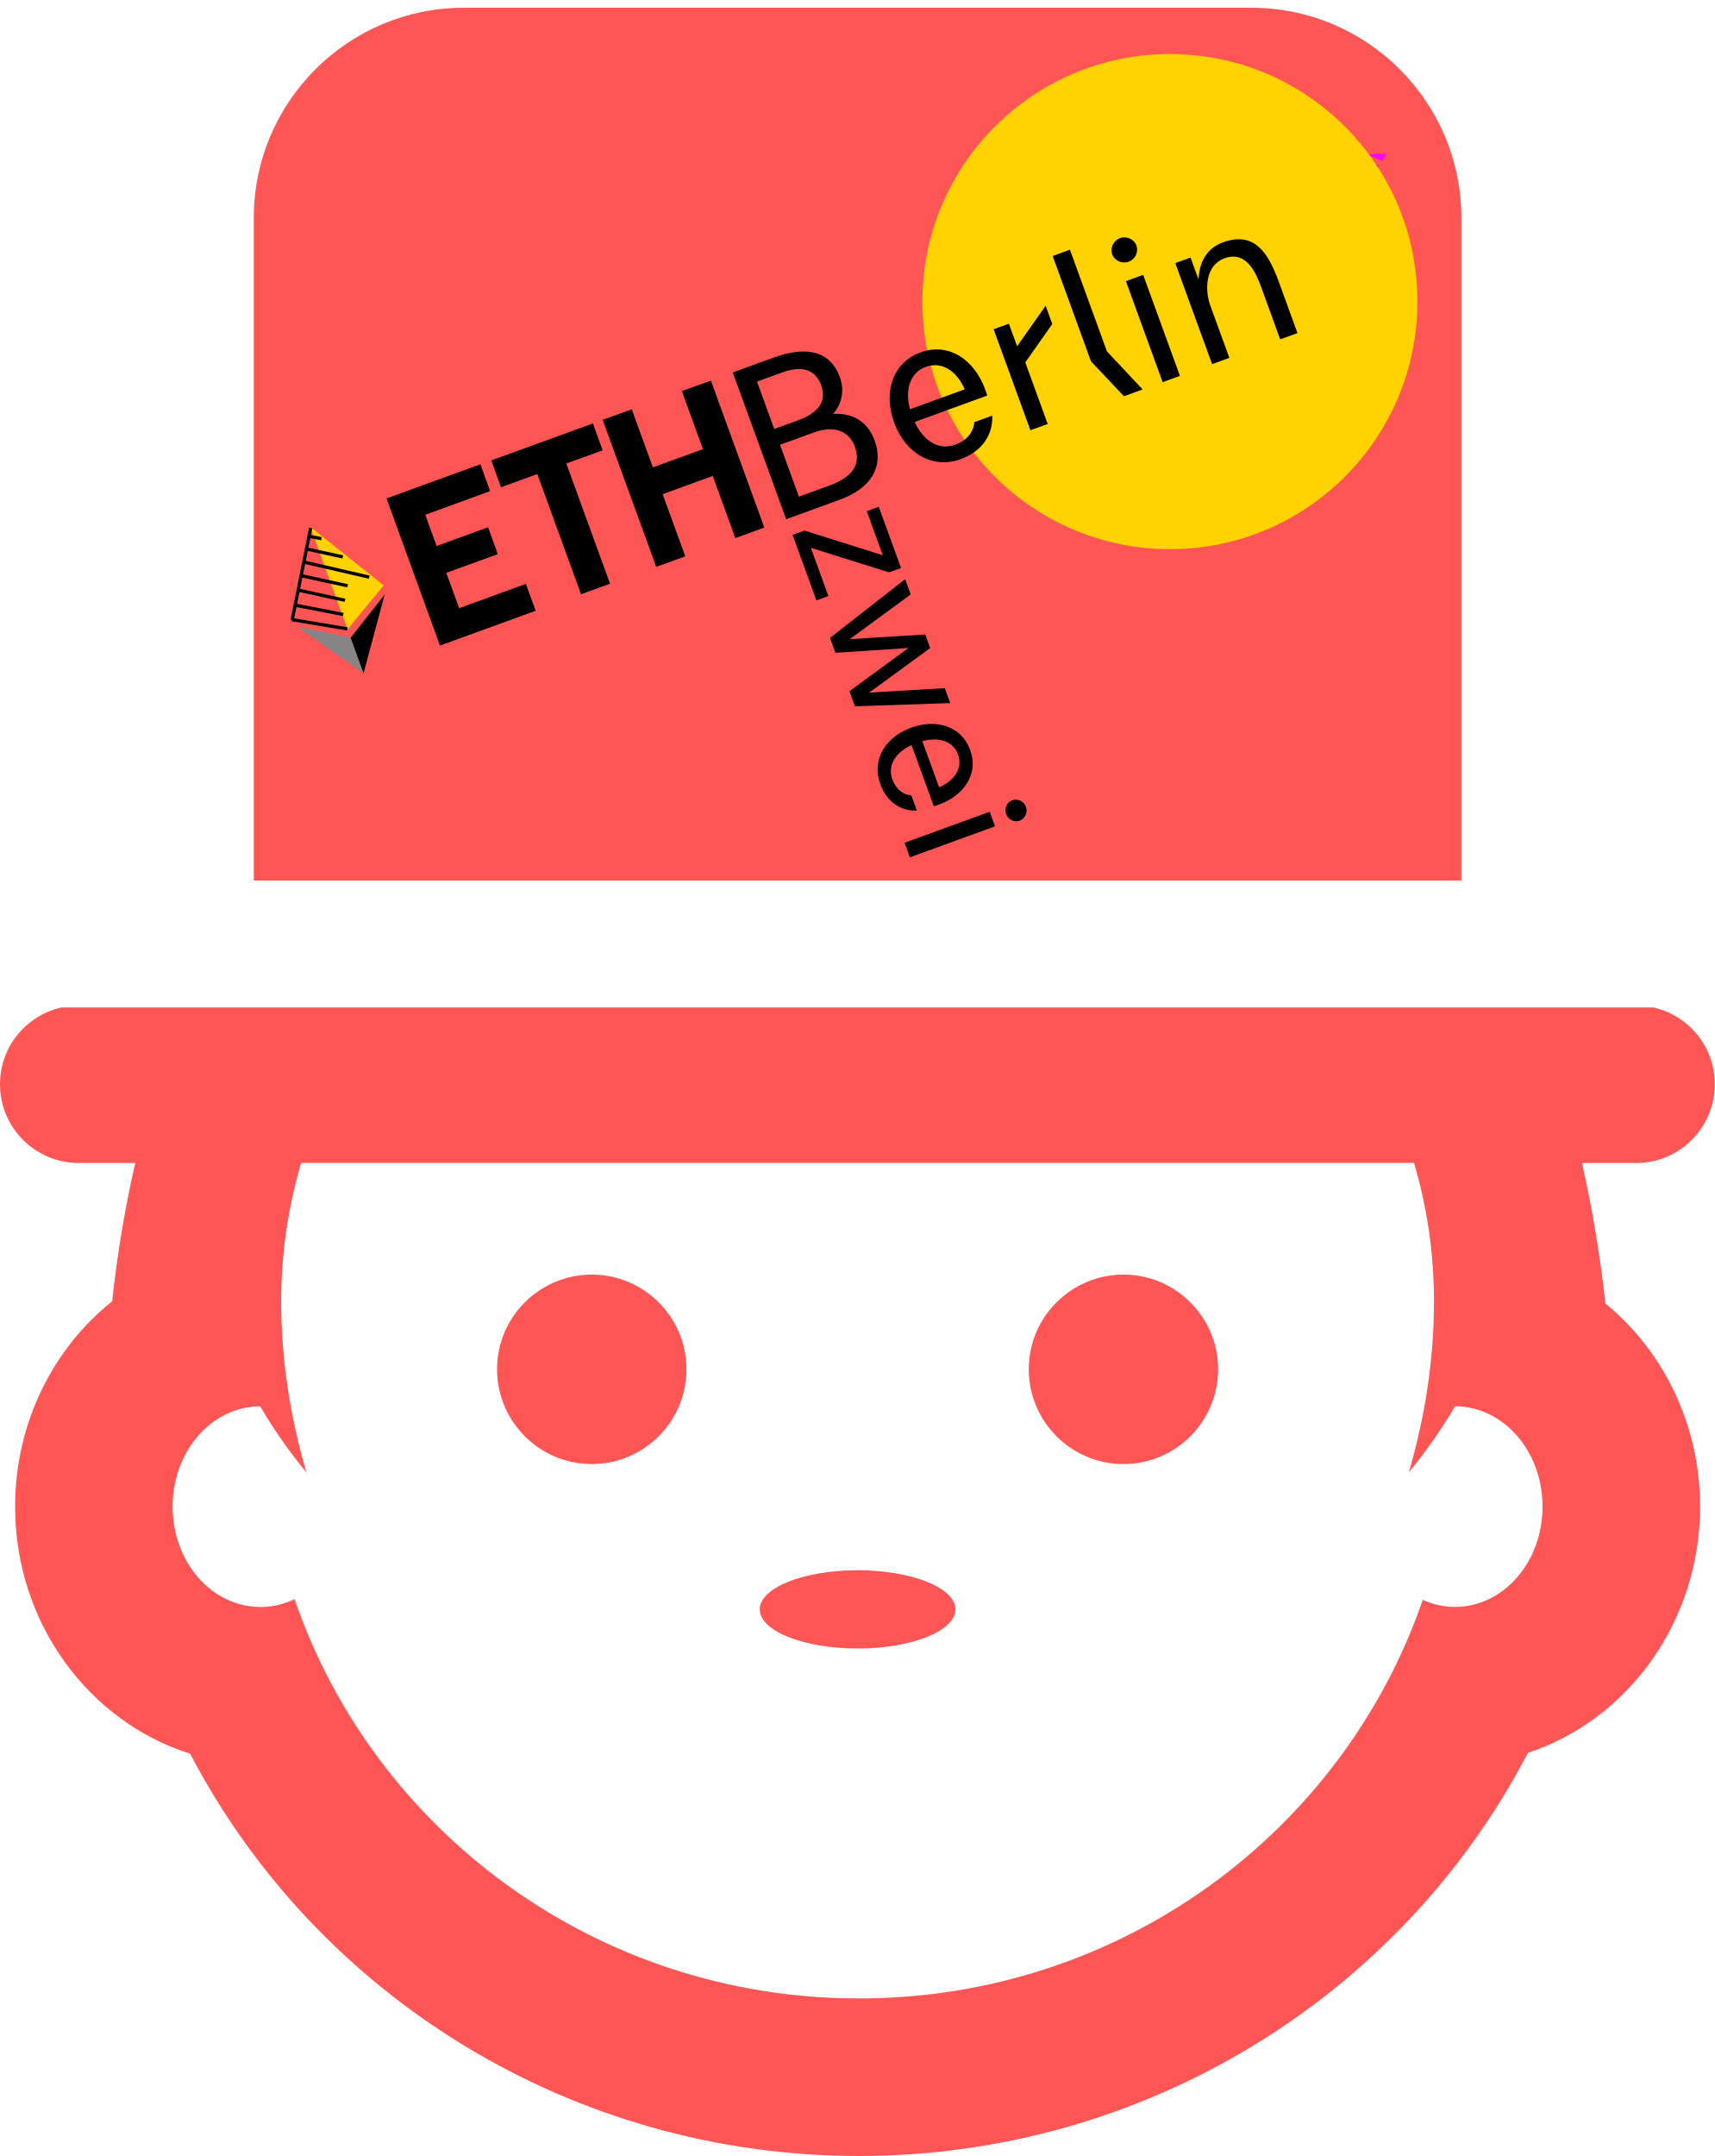
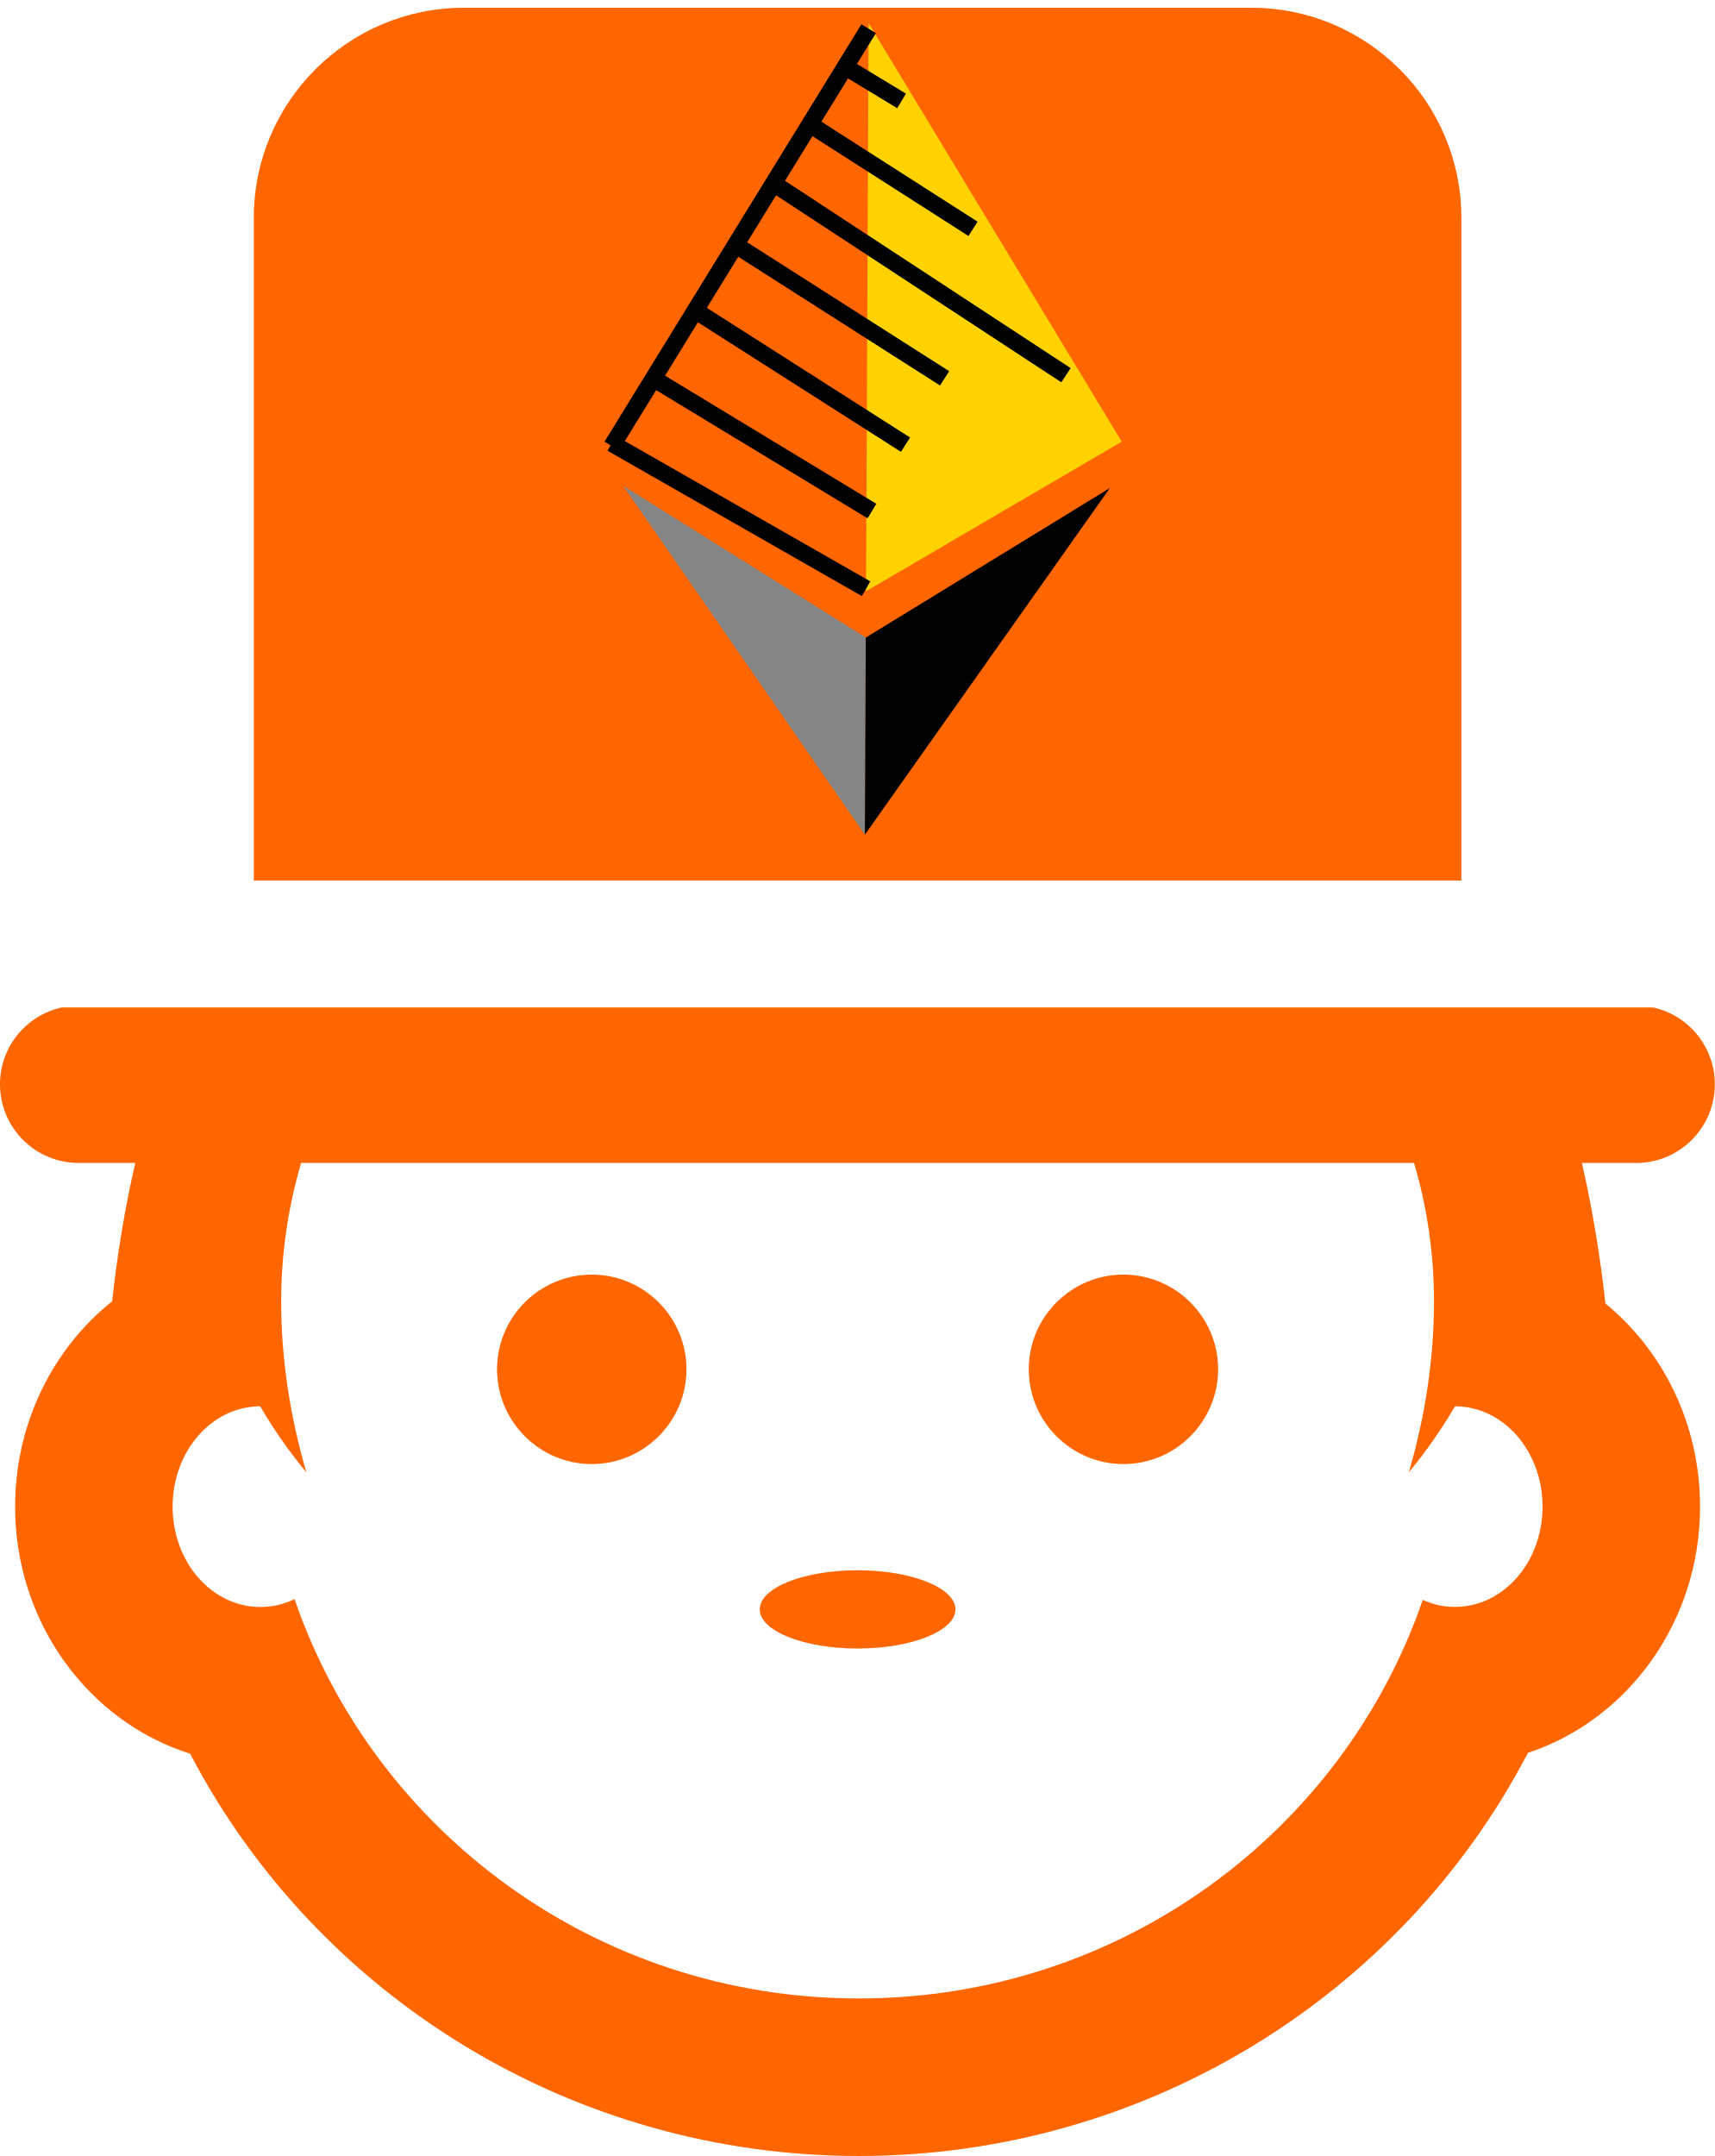
<svg xmlns="http://www.w3.org/2000/svg" width="29.996mm" height="37.707mm" viewBox="0 0 29.996 37.707" version="1.1" id="svg7403">
  <defs id="defs7397" />
  <g id="layer1" transform="translate(-9.774266,39.97012)">
    <g transform="matrix(0.3114468,-0.164025,0.164025,0.3114468,-114.3325,-76.81706)" style="clip-rule:evenodd;fill-rule:evenodd" id="g5829">
      <g style="clip-rule:evenodd;fill-rule:evenodd" id="g6079-3" transform="translate(202.3177,241.6273)">
-         <g transform="matrix(0.665064,0.3502591,-0.3502591,0.665064,15.5664,-131.7115)" id="g6032-7">
-           <g id="g4779-2-3" transform="matrix(3.093693,0,0,3.093693,130.1364,145.4676)" style="fill:#ff00ff">
-             <g id="g4723-8-2" style="fill:#ff00ff">
-               <path id="path4721-8-6" d="m 25.044,34.221 c 0,0.461 -0.938,0.836 -2.091,0.836 -1.154,0 -2.091,-0.375 -2.091,-0.836 0,-0.463 0.937,-0.836 2.091,-0.836 1.153,0 2.091,0.375 2.091,0.836 z m -7.772,-7.153 c -1.116,0 -2.024,0.906 -2.024,2.023 0,1.116 0.908,2.025 2.024,2.025 1.116,0 2.024,-0.909 2.024,-2.025 0,-1.116 -0.908,-2.023 -2.024,-2.023 z m 11.362,0 c -1.115,0 -2.023,0.906 -2.023,2.023 0,1.116 0.908,2.025 2.023,2.025 1.116,0 2.024,-0.909 2.024,-2.025 0,-1.116 -0.908,-2.023 -2.024,-2.023 z m 12.323,4.958 c 0,2.466 -1.549,4.559 -3.678,5.26 -2.729,5.231 -8.216,8.614 -14.3,8.614 -6.08,0 -11.559,-3.371 -14.29,-8.596 -2.161,-0.68 -3.74,-2.789 -3.74,-5.278 0,-1.788 0.813,-3.382 2.074,-4.388 0.101,-0.94 0.266,-1.971 0.494,-2.955 H 6.31 c -0.931,0 -1.684,-0.752 -1.684,-1.683 0,-0.803 0.564,-1.472 1.316,-1.64 h 2.821 1.197 0.777 2.065 0.016 20.28 0.002 2.062 0.777 1.24 2.778 c 0.752,0.168 1.315,0.837 1.315,1.64 0,0.931 -0.752,1.683 -1.684,1.683 h -1.156 c 0.232,1.006 0.399,2.051 0.502,3.002 1.233,1.01 2.023,2.579 2.023,4.341 z m -3.366,0 c 0,-1.183 -0.832,-2.142 -1.871,-2.144 -0.287,0.489 -0.615,0.961 -0.986,1.41 0.348,-1.193 0.537,-2.423 0.537,-3.642 0,-1.065 -0.156,-2.052 -0.426,-2.968 H 11.061 c -0.269,0.918 -0.426,1.901 -0.426,2.968 0,1.219 0.19,2.448 0.538,3.642 -0.373,-0.449 -0.7,-0.92 -0.986,-1.41 -1.039,0.002 -1.872,0.961 -1.872,2.144 0,1.185 0.836,2.144 1.876,2.144 0.26,0 0.506,-0.061 0.73,-0.168 1.7,4.958 6.451,8.532 12.059,8.532 5.601,0 10.346,-3.563 12.051,-8.517 0.212,0.097 0.44,0.151 0.685,0.151 1.039,0.002 1.875,-0.958 1.875,-2.142 z M 11.733,18.649 h 0.27 3.732 0.566 13.303 0.553 3.746 0.27 1.03 0.653 V 4.488 C 35.856,2.013 33.843,0 31.368,0 H 14.538 C 12.063,0 10.05,2.013 10.05,4.488 v 14.161 h 0.663 z" style="fill:#ff5555" />
+         <g transform="matrix(0.665064,0.3502591,-0.3502591,0.665064,15.5664,-131.7115)" id="g6032-7" style="fill:#ff6600">
+           <g id="g4779-2-3" transform="matrix(3.093693,0,0,3.093693,130.1364,145.4676)" style="fill:#ff6600">
+             <g id="g4723-8-2" style="fill:#ff6600">
+               <path id="path4721-8-6" d="m 25.044,34.221 c 0,0.461 -0.938,0.836 -2.091,0.836 -1.154,0 -2.091,-0.375 -2.091,-0.836 0,-0.463 0.937,-0.836 2.091,-0.836 1.153,0 2.091,0.375 2.091,0.836 z m -7.772,-7.153 c -1.116,0 -2.024,0.906 -2.024,2.023 0,1.116 0.908,2.025 2.024,2.025 1.116,0 2.024,-0.909 2.024,-2.025 0,-1.116 -0.908,-2.023 -2.024,-2.023 z m 11.362,0 c -1.115,0 -2.023,0.906 -2.023,2.023 0,1.116 0.908,2.025 2.023,2.025 1.116,0 2.024,-0.909 2.024,-2.025 0,-1.116 -0.908,-2.023 -2.024,-2.023 z m 12.323,4.958 c 0,2.466 -1.549,4.559 -3.678,5.26 -2.729,5.231 -8.216,8.614 -14.3,8.614 -6.08,0 -11.559,-3.371 -14.29,-8.596 -2.161,-0.68 -3.74,-2.789 -3.74,-5.278 0,-1.788 0.813,-3.382 2.074,-4.388 0.101,-0.94 0.266,-1.971 0.494,-2.955 H 6.31 c -0.931,0 -1.684,-0.752 -1.684,-1.683 0,-0.803 0.564,-1.472 1.316,-1.64 h 2.821 1.197 0.777 2.065 0.016 20.28 0.002 2.062 0.777 1.24 2.778 c 0.752,0.168 1.315,0.837 1.315,1.64 0,0.931 -0.752,1.683 -1.684,1.683 h -1.156 c 0.232,1.006 0.399,2.051 0.502,3.002 1.233,1.01 2.023,2.579 2.023,4.341 z m -3.366,0 c 0,-1.183 -0.832,-2.142 -1.871,-2.144 -0.287,0.489 -0.615,0.961 -0.986,1.41 0.348,-1.193 0.537,-2.423 0.537,-3.642 0,-1.065 -0.156,-2.052 -0.426,-2.968 H 11.061 c -0.269,0.918 -0.426,1.901 -0.426,2.968 0,1.219 0.19,2.448 0.538,3.642 -0.373,-0.449 -0.7,-0.92 -0.986,-1.41 -1.039,0.002 -1.872,0.961 -1.872,2.144 0,1.185 0.836,2.144 1.876,2.144 0.26,0 0.506,-0.061 0.73,-0.168 1.7,4.958 6.451,8.532 12.059,8.532 5.601,0 10.346,-3.563 12.051,-8.517 0.212,0.097 0.44,0.151 0.685,0.151 1.039,0.002 1.875,-0.958 1.875,-2.142 z M 11.733,18.649 h 0.27 3.732 0.566 13.303 0.553 3.746 0.27 1.03 0.653 V 4.488 C 35.856,2.013 33.843,0 31.368,0 H 14.538 C 12.063,0 10.05,2.013 10.05,4.488 v 14.161 h 0.663 z" style="fill:#ff6600" />
            </g>
-             <g id="g4725-9-5" style="fill:#ff00ff" />
-             <g id="g4727-2-2" style="fill:#ff00ff" />
-             <g id="g4729-8-6" style="fill:#ff00ff" />
-             <g id="g4731-8-5" style="fill:#ff00ff" />
-             <g id="g4733-8-8" style="fill:#ff00ff" />
-             <g id="g4735-6-7" style="fill:#ff00ff" />
-             <g id="g4737-8-9" style="fill:#ff00ff" />
-             <g id="g4739-3-6" style="fill:#ff00ff" />
-             <g id="g4741-8-0" style="fill:#ff00ff" />
-             <g id="g4743-3-4" style="fill:#ff00ff" />
-             <g id="g4745-3-1" style="fill:#ff00ff" />
-             <g id="g4747-3-0" style="fill:#ff00ff" />
-             <g id="g4749-8-4" style="fill:#ff00ff" />
-             <g id="g4751-0-8" style="fill:#ff00ff" />
-             <g id="g4753-4-7" style="fill:#ff00ff" />
+             <g id="g4725-9-5" style="fill:#ff6600" />
+             <g id="g4727-2-2" style="fill:#ff6600" />
+             <g id="g4729-8-6" style="fill:#ff6600" />
+             <g id="g4731-8-5" style="fill:#ff6600" />
+             <g id="g4733-8-8" style="fill:#ff6600" />
+             <g id="g4735-6-7" style="fill:#ff6600" />
+             <g id="g4737-8-9" style="fill:#ff6600" />
+             <g id="g4739-3-6" style="fill:#ff6600" />
+             <g id="g4741-8-0" style="fill:#ff6600" />
+             <g id="g4743-3-4" style="fill:#ff6600" />
+             <g id="g4745-3-1" style="fill:#ff6600" />
+             <g id="g4747-3-0" style="fill:#ff6600" />
+             <g id="g4749-8-4" style="fill:#ff6600" />
+             <g id="g4751-0-8" style="fill:#ff6600" />
+             <g id="g4753-4-7" style="fill:#ff6600" />
          </g>
        </g>
-         <path id="path5401-0-4" d="m 116.596,53.729 c -0.349,0.116 -0.645,0.285 -0.952,0.492 0.144,0.084 0.291,0.155 0.442,0.217 l 0.161,-0.24 0.206,-0.272 z m -0.264,0.794 c 0.173,0.048 0.344,0.085 0.524,0.112 l -0.012,-0.758 c -0.044,-0.019 -0.472,0.585 -0.512,0.646 z m 0.772,-0.639 0.023,0.731 a 4.263,4.263 0 0 0 0.52,-0.118 c -0.162,-0.228 -0.328,-0.434 -0.543,-0.613 z m 0.811,0.497 a 3.587,3.587 0 0 0 0.332,-0.226 c -0.271,-0.177 -0.527,-0.303 -0.837,-0.398 0.138,0.161 0.272,0.322 0.397,0.487 z" style="clip-rule:evenodd;fill:#ff00ff;fill-rule:evenodd;stroke-width:0.329" />
      </g>
    </g>
-     <path style="clip-rule:evenodd;fill:#ff00ff;fill-rule:evenodd;stroke-width:0.121" d="m 29.806,-37.7 c -0.545,0.629 -0.656,1.599 -0.269,2.334 0.521,0.99 1.744,1.391 2.739,0.867 1.044,-0.55 1.362,-1.824 0.826,-2.843 -0.182,-0.345 -0.476,-0.608 -0.81,-0.801 l -0.046,0.091 c -0.044,0.085 -0.09,0.168 -0.144,0.248 0.032,0.024 0.068,0.051 0.087,0.087 0.007,0.014 0.019,0.047 -5.3e-4,0.057 -0.037,0.02 -0.114,-0.043 -0.141,-0.064 -0.043,0.044 -0.083,0.101 -0.139,0.13 -0.012,0.006 -0.043,0.01 -0.051,-0.007 -0.023,-0.044 0.086,-0.152 0.112,-0.184 -0.131,-0.094 -0.263,-0.17 -0.416,-0.222 -0.069,0.107 -0.144,0.208 -0.23,0.303 0.051,0.043 0.1,0.083 0.148,0.129 l 0.09,0.087 c 0.019,0.02 0.041,0.04 0.054,0.065 0.053,0.101 -0.014,0.185 -0.094,0.239 l -0.188,0.131 c -0.072,0.051 -0.149,0.096 -0.228,0.139 l 0.066,0.123 c 0.014,0.026 0.037,0.071 -0.002,0.091 -0.036,0.019 -0.062,-0.006 -0.08,-0.038 l -0.065,-0.116 c -0.037,0.02 -0.147,0.083 -0.178,0.025 -0.015,-0.029 0.012,-0.054 0.036,-0.067 0.022,-0.012 0.045,-0.022 0.069,-0.034 l 0.035,-0.018 -0.187,-0.349 -0.119,0.056 a 0.589,0.589 0 0 0 -0.113,-0.07 l 0.19,-0.084 -0.164,-0.311 c -0.079,0.036 -0.157,0.058 -0.242,0.076 -0.007,0.044 -0.001,0.226 -0.037,0.245 -0.018,0.009 -0.039,-0.004 -0.048,-0.021 -0.031,-0.06 -0.019,-0.154 -0.013,-0.218 a 0.799,0.799 0 0 1 -0.209,-0.01 c -0.033,0.056 -0.132,0.301 -0.154,0.313 -0.018,0.009 -0.039,-0.01 -0.047,-0.025 -0.031,-0.06 0.081,-0.243 0.111,-0.297 -0.051,-0.016 -0.1,-0.036 -0.148,-0.057 z m 0.39,-0.328 -0.011,0.006 c -0.116,0.061 -0.206,0.146 -0.295,0.244 0.037,0.017 0.074,0.03 0.114,0.038 0.055,-0.103 0.121,-0.195 0.192,-0.287 z" id="path5399-2-9" />
-     <path style="clip-rule:evenodd;fill:#ff00ff;fill-rule:evenodd;stroke-width:0.121" d="m 30.322,-38.037 c -0.098,0.094 -0.169,0.197 -0.238,0.315 0.061,0.005 0.121,0.005 0.181,0.002 l 0.015,-0.105 0.025,-0.123 z m 0.038,0.306 c 0.065,-0.011 0.128,-0.027 0.192,-0.046 l -0.124,-0.25 c -0.018,6.88e-4 -0.064,0.269 -0.067,0.296 z m 0.155,-0.335 0.124,0.239 a 1.57,1.57 0 0 0 0.154,-0.122 c -0.09,-0.05 -0.178,-0.092 -0.278,-0.117 z m 0.348,0.036 a 1.321,1.321 0 0 0 0.074,-0.128 c -0.118,-0.016 -0.223,-0.017 -0.341,7.94e-4 0.071,0.031 0.141,0.064 0.209,0.099 z" id="path5401-6-2" />
-     <path style="clip-rule:evenodd;fill:none;fill-rule:evenodd;stroke-width:0.121" d="m 29.617,-35.745 c -0.016,0.026 -0.033,0.052 -0.048,0.08 -0.111,-0.258 -0.206,-0.731 -0.083,-0.992 0.009,0.05 0.021,0.097 0.04,0.143 -0.028,0.259 0.012,0.521 0.091,0.768 z m 3.491,0.045 -0.048,-0.044 c 0.067,-0.195 0.098,-0.406 0.081,-0.613 l 0.057,-0.138 c 0.032,0.266 0.035,0.55 -0.09,0.794 z" id="path5403-4-8" />
-     <circle cx="30.239" cy="-34.695" r="4.33" id="circle4610-3" style="clip-rule:evenodd;fill:#ffd200;fill-rule:evenodd;stroke-width:0.114" />
-     <path d="m 17.485,-28.806 0.019,0.054 0.053,-0.019 1.461,-0.532 0.053,-0.019 -0.019,-0.054 -0.093,-0.255 -0.019,-0.054 -0.054,0.019 -1.114,0.406 -0.264,-0.725 0.847,-0.308 0.054,-0.019 -0.019,-0.054 -0.093,-0.255 -0.019,-0.054 -0.053,0.019 -0.847,0.308 -0.238,-0.653 1.082,-0.394 0.053,-0.019 -0.019,-0.054 -0.093,-0.255 -0.019,-0.054 -0.053,0.019 -1.429,0.52 -0.053,0.019 0.019,0.054 z m 2.467,-0.898 0.019,0.054 0.053,-0.019 0.294,-0.107 0.054,-0.019 -0.019,-0.054 -0.745,-2.048 0.582,-0.212 0.053,-0.019 -0.019,-0.054 -0.093,-0.255 -0.019,-0.054 -0.053,0.019 -1.565,0.569 -0.053,0.019 0.019,0.054 0.093,0.255 0.019,0.054 0.053,-0.019 0.582,-0.212 0.363,0.997 z m 1.316,-0.479 0.019,0.054 0.054,-0.019 0.294,-0.107 0.053,-0.019 -0.019,-0.054 -0.376,-1.033 0.983,-0.358 0.376,1.033 0.019,0.054 0.053,-0.019 0.294,-0.107 0.053,-0.019 -0.019,-0.054 -0.857,-2.356 -0.019,-0.054 -0.053,0.019 -0.294,0.107 -0.054,0.019 0.019,0.054 0.35,0.961 -0.983,0.358 -0.35,-0.961 -0.019,-0.054 -0.054,0.019 -0.294,0.107 -0.054,0.019 0.019,0.054 z" id="path4612-0" style="clip-rule:evenodd;fill:#000000;fill-rule:evenodd;stroke:#000000;stroke-width:0.114" />
-     <path d="m 23.318,-32.468 -0.302,-0.828 0.441,-0.16 c 0.359,-0.131 0.585,-0.04 0.68,0.22 0.102,0.281 -0.03,0.482 -0.421,0.624 z m 0.431,1.184 -0.33,-0.907 0.583,-0.212 c 0.373,-0.136 0.626,-0.027 0.726,0.247 0.11,0.302 -0.03,0.526 -0.449,0.679 z m -0.223,0.395 0.942,-0.343 c 0.555,-0.202 0.769,-0.586 0.606,-1.034 -0.131,-0.359 -0.418,-0.484 -0.725,-0.465 0.12,-0.136 0.216,-0.369 0.117,-0.642 -0.168,-0.462 -0.587,-0.551 -1.156,-0.344 l -0.718,0.261 z m 2.167,-1.924 c -0.089,-0.31 -0.017,-0.634 0.274,-0.74 0.309,-0.113 0.563,0.109 0.682,0.392 z m 0.886,0.873 c 0.402,-0.146 0.567,-0.456 0.552,-0.761 l -0.313,0.114 c -0.015,0.179 -0.136,0.323 -0.332,0.394 -0.309,0.113 -0.572,-0.09 -0.712,-0.397 l 1.269,-0.462 c -0.009,-0.037 -0.024,-0.076 -0.037,-0.111 -0.184,-0.505 -0.627,-0.827 -1.128,-0.644 -0.501,0.182 -0.652,0.708 -0.463,1.227 0.189,0.519 0.655,0.825 1.163,0.64 z m 1.22,-0.505 0.302,-0.11 -0.392,-1.077 0.472,-0.671 -0.116,-0.32 -0.499,0.709 -0.144,-0.395 -0.267,0.097 z m 1.636,-0.595 0.327,-0.119 -0.625,-0.666 -0.647,-1.778 -0.302,0.11 0.67,1.842 z m -0.205,-2.482 c 0.041,0.114 0.171,0.171 0.288,0.129 0.114,-0.041 0.176,-0.169 0.135,-0.283 -0.04,-0.11 -0.171,-0.171 -0.285,-0.13 -0.117,0.043 -0.178,0.174 -0.138,0.284 z m 0.882,2.236 0.302,-0.11 -0.643,-1.767 -0.302,0.11 z m 0.865,-0.315 0.302,-0.11 -0.333,-0.914 c -0.097,-0.267 -0.095,-0.702 0.247,-0.827 0.391,-0.142 0.554,0.261 0.649,0.521 l 0.326,0.896 0.302,-0.11 -0.326,-0.896 c -0.191,-0.526 -0.436,-0.888 -0.98,-0.69 -0.405,0.148 -0.42,0.56 -0.424,0.65 l -0.14,-0.384 -0.267,0.097 z" id="path4614-1" style="clip-rule:evenodd;fill:#000000;fill-rule:evenodd;stroke-width:0.114" />
-     <path d="m 23.638,-30.615 0.417,1.145 0.21,-0.076 -0.307,-0.843 1.368,0.429 0.21,-0.076 -0.39,-1.07 -0.21,0.076 0.28,0.771 -1.369,-0.432 z m 0.655,1.801 0.095,0.261 1.277,-0.084 -1.032,0.756 0.096,0.264 1.667,-0.057 -0.095,-0.261 -1.323,0.078 1.068,-0.779 -0.086,-0.237 -1.322,0.081 1.067,-0.782 -0.097,-0.267 z m 1.615,1.807 c 0.261,-0.075 0.535,-0.015 0.624,0.231 0.095,0.261 -0.092,0.475 -0.33,0.575 z m -0.737,0.747 c 0.123,0.339 0.385,0.478 0.642,0.466 l -0.096,-0.264 c -0.151,-0.013 -0.273,-0.115 -0.333,-0.28 -0.095,-0.261 0.076,-0.482 0.335,-0.601 l 0.39,1.07 c 0.031,-0.008 0.064,-0.02 0.094,-0.031 0.426,-0.155 0.697,-0.529 0.543,-0.952 -0.154,-0.423 -0.597,-0.55 -1.035,-0.391 -0.438,0.159 -0.696,0.552 -0.54,0.981 z m 2.311,0.285 c -0.096,0.035 -0.144,0.144 -0.108,0.243 0.035,0.096 0.142,0.149 0.238,0.114 0.093,-0.034 0.144,-0.144 0.11,-0.24 -0.036,-0.099 -0.146,-0.15 -0.239,-0.117 z m -1.885,0.744 0.093,0.255 1.49,-0.542 -0.093,-0.255 z" id="path4616-7" style="clip-rule:evenodd;fill:#000000;fill-rule:evenodd;stroke-width:0.114" />
-     <path d="m 14.967,-29.013 0.941,0.196 0.226,0.622 z" id="path4618-8" style="clip-rule:evenodd;fill:#858585;fill-rule:evenodd;stroke-width:0.114" />
-     <path d="m 16.486,-29.732 -1.284,-1.024 0.652,1.792 z" id="path4620-9" style="clip-rule:evenodd;fill:#ffd200;fill-rule:evenodd;stroke-width:0.114" />
-     <path d="m 14.928,-29.388 0.852,0.165" id="path4622-1" style="clip-rule:evenodd;fill:none;fill-rule:evenodd;stroke:#000000;stroke-width:0.057" />
-     <path d="m 14.882,-29.133 0.97,0.162" id="path4624-5" style="clip-rule:evenodd;fill:none;fill-rule:evenodd;stroke:#000000;stroke-width:0.057" />
-     <path d="m 14.992,-29.649 0.817,0.178" id="path4626-4" style="clip-rule:evenodd;fill:none;fill-rule:evenodd;stroke:#000000;stroke-width:0.057" />
-     <path d="m 15.038,-29.903 0.817,0.178" id="path4628-9" style="clip-rule:evenodd;fill:none;fill-rule:evenodd;stroke:#000000;stroke-width:0.057" />
-     <path d="m 15.09,-30.14 1.143,0.264" id="path4630-2" style="clip-rule:evenodd;fill:none;fill-rule:evenodd;stroke:#000000;stroke-width:0.057" />
-     <path d="m 15.125,-30.371 0.646,0.141" id="path4632-5" style="clip-rule:evenodd;fill:none;fill-rule:evenodd;stroke:#000000;stroke-width:0.057" />
-     <path d="m 15.184,-30.59 0.213,0.041" id="path4634-7" style="clip-rule:evenodd;fill:none;fill-rule:evenodd;stroke:#000000;stroke-width:0.057" />
-     <path d="m 16.503,-29.572 -0.595,0.755 0.226,0.622 z" id="path4636-4" style="clip-rule:evenodd;fill:#000000;fill-rule:evenodd;stroke-width:0.114" />
-     <path d="m 15.209,-30.738 -0.324,1.613" id="path4638-9" style="clip-rule:evenodd;fill:none;fill-rule:evenodd;stroke:#000000;stroke-width:0.057" />
+     <path d="m 20.674,-31.475 4.245,2.655 -0.016,3.447 z" id="path4618-8" style="clip-rule:evenodd;fill:#858585;fill-rule:evenodd;stroke-width:0.594" />
+     <path d="m 29.396,-32.245 -4.427,-7.319 -0.046,9.934 z" id="path4620-9" style="clip-rule:evenodd;fill:#ffd200;fill-rule:evenodd;stroke-width:0.594" />
+     <path d="m 21.159,-33.377 3.868,2.345" id="path4622-1" style="clip-rule:evenodd;fill:none;fill-rule:evenodd;stroke:#000000;stroke-width:0.297" />
+     <path d="m 20.475,-32.216 4.449,2.542" id="path4624-5" style="clip-rule:evenodd;fill:none;fill-rule:evenodd;stroke:#000000;stroke-width:0.297" />
+     <path d="m 21.94,-34.537 3.674,2.344" id="path4626-4" style="clip-rule:evenodd;fill:none;fill-rule:evenodd;stroke:#000000;stroke-width:0.297" />
+     <path d="m 22.624,-35.697 3.674,2.344" id="path4628-9" style="clip-rule:evenodd;fill:none;fill-rule:evenodd;stroke:#000000;stroke-width:0.297" />
+     <path d="m 23.308,-36.76 5.113,3.352" id="path4630-2" style="clip-rule:evenodd;fill:none;fill-rule:evenodd;stroke:#000000;stroke-width:0.297" />
+     <path d="m 23.895,-37.824 2.9,1.856" id="path4632-5" style="clip-rule:evenodd;fill:none;fill-rule:evenodd;stroke:#000000;stroke-width:0.297" />
+     <path d="m 24.578,-38.791 0.967,0.586" id="path4634-7" style="clip-rule:evenodd;fill:none;fill-rule:evenodd;stroke:#000000;stroke-width:0.297" />
+     <path d="m 29.189,-31.435 -4.27,2.616 -0.016,3.447 z" id="path4636-4" style="clip-rule:evenodd;fill:#000000;fill-rule:evenodd;stroke-width:0.594" />
+     <path d="m 24.969,-39.468 -4.494,7.3" id="path4638-9" style="clip-rule:evenodd;fill:none;fill-rule:evenodd;stroke:#000000;stroke-width:0.297" />
  </g>
</svg>
